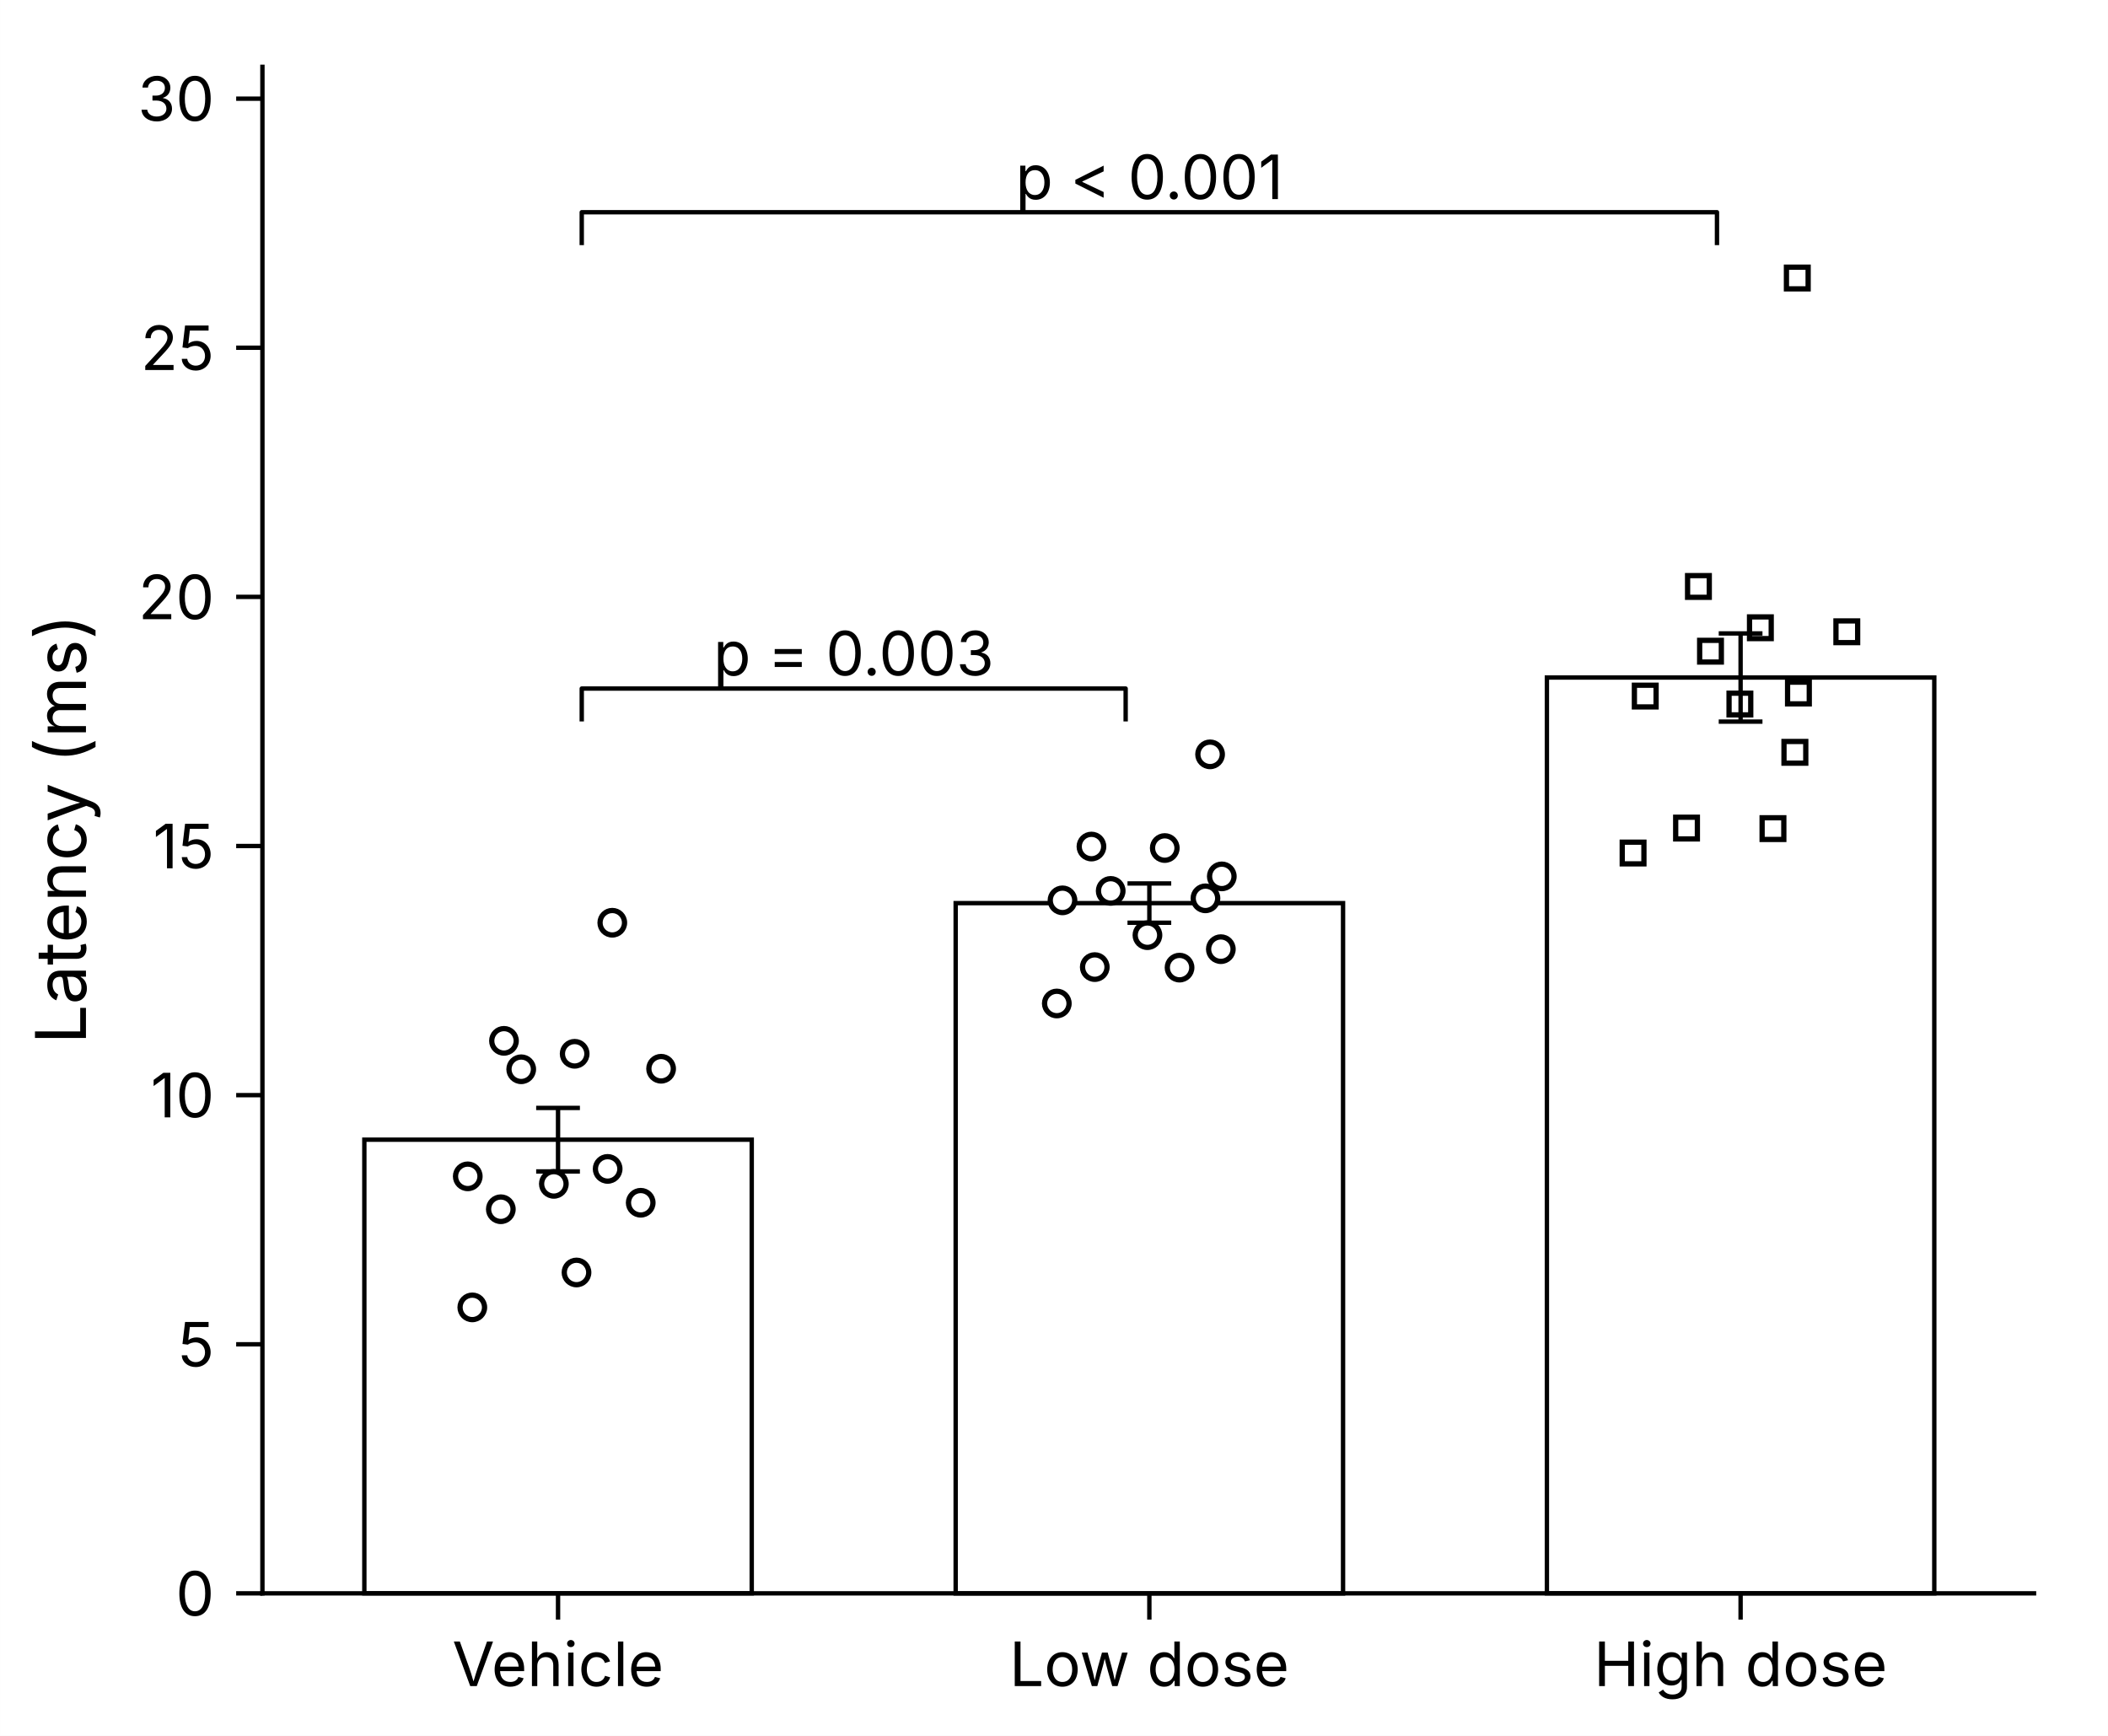
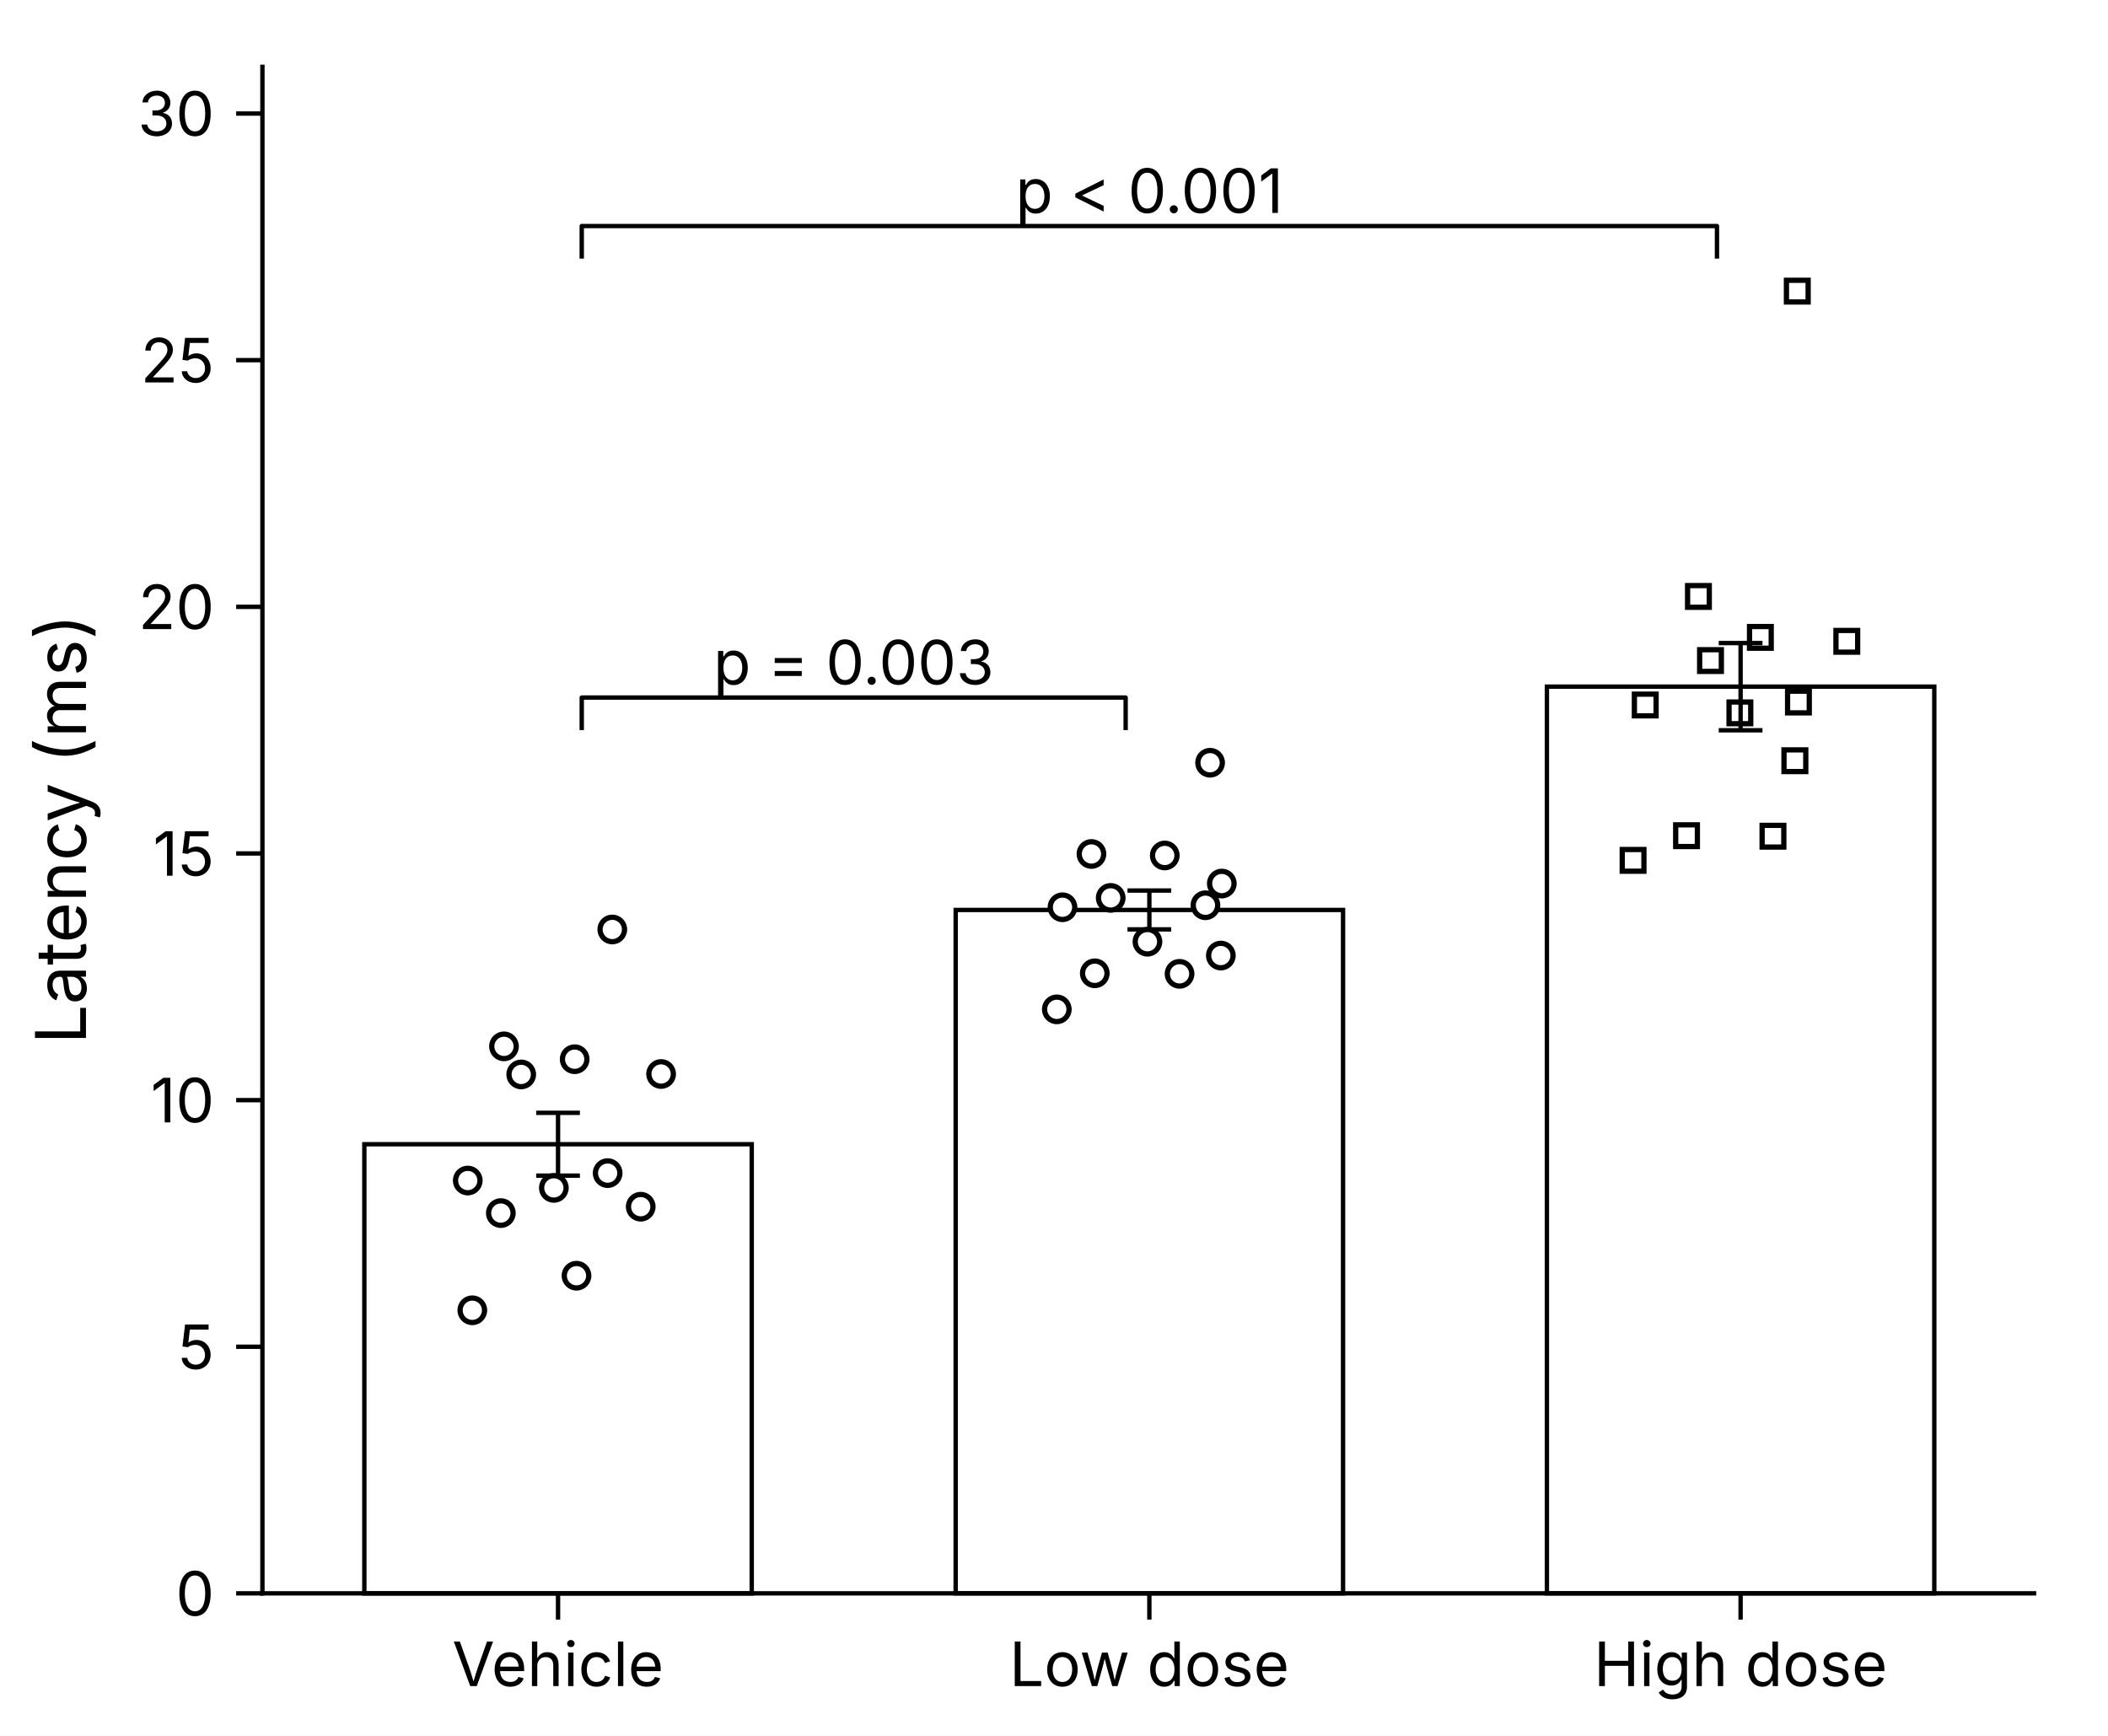
<svg xmlns="http://www.w3.org/2000/svg" version="1.1" width="85mm" height="70mm" viewBox="0 0 240.94 198.43" font-family="Inter">
  <rect id="background" width="240.94" height="198.43" fill="#ffffff" />
  <g>
    <g id="plot-area" data-target="/mapping">
      <g id="series-0" data-target="/style/datasets/0">
-         <rect x="41.64" y="130.28" width="44.28" height="51.86" fill="#ffffff" stroke="#000000" stroke-width="0.5" />
+         <rect x="41.64" y="130.8" width="44.28" height="51.35" fill="#ffffff" stroke="#000000" stroke-width="0.5" />
        <g fill="#ffffff" stroke="#000000" stroke-width="0.6">
-           <circle cx="65.68" cy="120.46" r="1.4" />
-           <circle cx="63.3" cy="135.33" r="1.4" />
-           <circle cx="69.98" cy="105.48" r="1.4" />
-           <circle cx="57.6" cy="118.98" r="1.4" />
-           <circle cx="73.23" cy="137.49" r="1.4" />
-           <circle cx="65.89" cy="145.46" r="1.4" />
-           <circle cx="57.24" cy="138.23" r="1.4" />
-           <circle cx="59.57" cy="122.23" r="1.4" />
-           <circle cx="53.98" cy="149.45" r="1.4" />
-           <circle cx="53.46" cy="134.47" r="1.4" />
-           <circle cx="75.56" cy="122.17" r="1.4" />
-           <circle cx="69.45" cy="133.62" r="1.4" />
+           <circle cx="65.68" cy="121.08" r="1.4" />
+           <circle cx="63.3" cy="135.79" r="1.4" />
+           <circle cx="69.98" cy="106.25" r="1.4" />
+           <circle cx="57.6" cy="119.61" r="1.4" />
+           <circle cx="73.23" cy="137.94" r="1.4" />
+           <circle cx="65.89" cy="145.83" r="1.4" />
+           <circle cx="57.24" cy="138.67" r="1.4" />
+           <circle cx="59.57" cy="122.82" r="1.4" />
+           <circle cx="53.98" cy="149.78" r="1.4" />
+           <circle cx="53.46" cy="134.95" r="1.4" />
+           <circle cx="75.56" cy="122.77" r="1.4" />
+           <circle cx="69.45" cy="134.1" r="1.4" />
        </g>
-         <line x1="63.78" y1="133.91" x2="63.78" y2="126.65" stroke="#000000" stroke-width="0.5" />
-         <line x1="61.28" y1="133.91" x2="66.28" y2="133.91" stroke="#000000" stroke-width="0.5" />
-         <line x1="61.28" y1="126.65" x2="66.28" y2="126.65" stroke="#000000" stroke-width="0.5" />
+         <line x1="63.78" y1="134.39" x2="63.78" y2="127.21" stroke="#000000" stroke-width="0.5" />
+         <line x1="61.28" y1="134.39" x2="66.28" y2="134.39" stroke="#000000" stroke-width="0.5" />
+         <line x1="61.28" y1="127.21" x2="66.28" y2="127.21" stroke="#000000" stroke-width="0.5" />
      </g>
      <g id="series-1" data-target="/style/datasets/1">
-         <rect x="109.23" y="103.24" width="44.28" height="78.91" fill="#ffffff" stroke="#000000" stroke-width="0.5" />
+         <rect x="109.23" y="104.02" width="44.28" height="78.12" fill="#ffffff" stroke="#000000" stroke-width="0.5" />
        <g fill="#ffffff" stroke="#000000" stroke-width="0.6">
-           <circle cx="134.82" cy="110.61" r="1.4" />
-           <circle cx="121.44" cy="102.92" r="1.4" />
-           <circle cx="131.15" cy="106.9" r="1.4" />
-           <circle cx="139.65" cy="100.18" r="1.4" />
-           <circle cx="137.78" cy="102.69" r="1.4" />
-           <circle cx="120.79" cy="114.71" r="1.4" />
-           <circle cx="139.54" cy="108.5" r="1.4" />
-           <circle cx="124.75" cy="96.77" r="1.4" />
-           <circle cx="133.13" cy="96.94" r="1.4" />
-           <circle cx="126.95" cy="101.84" r="1.4" />
-           <circle cx="125.13" cy="110.55" r="1.4" />
-           <circle cx="138.31" cy="86.23" r="1.4" />
+           <circle cx="134.82" cy="111.32" r="1.4" />
+           <circle cx="121.44" cy="103.71" r="1.4" />
+           <circle cx="131.15" cy="107.65" r="1.4" />
+           <circle cx="139.65" cy="101" r="1.4" />
+           <circle cx="137.78" cy="103.48" r="1.4" />
+           <circle cx="120.79" cy="115.38" r="1.4" />
+           <circle cx="139.54" cy="109.23" r="1.4" />
+           <circle cx="124.75" cy="97.62" r="1.4" />
+           <circle cx="133.13" cy="97.79" r="1.4" />
+           <circle cx="126.95" cy="102.64" r="1.4" />
+           <circle cx="125.13" cy="111.26" r="1.4" />
+           <circle cx="138.31" cy="87.19" r="1.4" />
        </g>
-         <line x1="131.37" y1="105.48" x2="131.37" y2="100.99" stroke="#000000" stroke-width="0.5" />
-         <line x1="128.87" y1="105.48" x2="133.87" y2="105.48" stroke="#000000" stroke-width="0.5" />
-         <line x1="128.87" y1="100.99" x2="133.87" y2="100.99" stroke="#000000" stroke-width="0.5" />
+         <line x1="131.37" y1="106.24" x2="131.37" y2="101.8" stroke="#000000" stroke-width="0.5" />
+         <line x1="128.87" y1="106.24" x2="133.87" y2="106.24" stroke="#000000" stroke-width="0.5" />
+         <line x1="128.87" y1="101.8" x2="133.87" y2="101.8" stroke="#000000" stroke-width="0.5" />
      </g>
      <g id="series-2" data-target="/style/datasets/2">
-         <rect x="176.81" y="77.45" width="44.28" height="104.69" fill="#ffffff" stroke="#000000" stroke-width="0.5" />
+         <rect x="176.81" y="78.49" width="44.28" height="103.65" fill="#ffffff" stroke="#000000" stroke-width="0.5" />
        <g fill="#ffffff" stroke="#000000" stroke-width="0.6">
-           <path d="M209.85 70.98 L212.33 70.98 L212.33 73.46 L209.85 73.46 Z" />
-           <path d="M204.32 77.98 L206.8 77.98 L206.8 80.46 L204.32 80.46 Z" />
-           <path d="M201.41 93.48 L203.89 93.48 L203.89 95.96 L201.41 95.96 Z" />
-           <path d="M199.97 70.52 L202.45 70.52 L202.45 73 L199.97 73 Z" />
-           <path d="M191.53 93.42 L194.01 93.42 L194.01 95.9 L191.53 95.9 Z" />
-           <path d="M186.81 78.33 L189.29 78.33 L189.29 80.81 L186.81 80.81 Z" />
-           <path d="M192.89 65.8 L195.37 65.8 L195.37 68.28 L192.89 68.28 Z" />
-           <path d="M194.27 73.2 L196.75 73.2 L196.75 75.68 L194.27 75.68 Z" />
-           <path d="M185.42 96.27 L187.9 96.27 L187.9 98.75 L185.42 98.75 Z" />
-           <path d="M203.91 84.76 L206.4 84.76 L206.4 87.24 L203.91 87.24 Z" />
-           <path d="M197.63 79.24 L200.11 79.24 L200.11 81.72 L197.63 81.72 Z" />
-           <path d="M204.19 30.54 L206.67 30.54 L206.67 33.02 L204.19 33.02 Z" />
+           <path d="M209.85 72.07 L212.33 72.07 L212.33 74.55 L209.85 74.55 Z" />
+           <path d="M204.32 79.01 L206.8 79.01 L206.8 81.49 L204.32 81.49 Z" />
+           <path d="M201.41 94.35 L203.89 94.35 L203.89 96.83 L201.41 96.83 Z" />
+           <path d="M199.97 71.62 L202.45 71.62 L202.45 74.1 L199.97 74.1 Z" />
+           <path d="M191.53 94.29 L194.01 94.29 L194.01 96.77 L191.53 96.77 Z" />
+           <path d="M186.81 79.35 L189.29 79.35 L189.29 81.83 L186.81 81.83 Z" />
+           <path d="M192.89 66.94 L195.37 66.94 L195.37 69.42 L192.89 69.42 Z" />
+           <path d="M194.27 74.27 L196.75 74.27 L196.75 76.75 L194.27 76.75 Z" />
+           <path d="M185.42 97.11 L187.9 97.11 L187.9 99.59 L185.42 99.59 Z" />
+           <path d="M203.91 85.72 L206.4 85.72 L206.4 88.2 L203.91 88.2 Z" />
+           <path d="M197.63 80.25 L200.11 80.25 L200.11 82.73 L197.63 82.73 Z" />
+           <path d="M204.19 32.04 L206.67 32.04 L206.67 34.52 L204.19 34.52 Z" />
        </g>
-         <line x1="198.95" y1="82.49" x2="198.95" y2="72.41" stroke="#000000" stroke-width="0.5" />
-         <line x1="196.45" y1="82.49" x2="201.45" y2="82.49" stroke="#000000" stroke-width="0.5" />
-         <line x1="196.45" y1="72.41" x2="201.45" y2="72.41" stroke="#000000" stroke-width="0.5" />
+         <line x1="198.95" y1="83.48" x2="198.95" y2="73.51" stroke="#000000" stroke-width="0.5" />
+         <line x1="196.45" y1="83.48" x2="201.45" y2="83.48" stroke="#000000" stroke-width="0.5" />
+         <line x1="196.45" y1="73.51" x2="201.45" y2="73.51" stroke="#000000" stroke-width="0.5" />
      </g>
      <g id="annotation-0" data-target="/annotations/0">
-         <polyline points="66.49,82.47 66.49,78.71 128.66,78.71 128.66,82.47" fill="none" stroke="#000000" stroke-width="0.5" stroke-linejoin="round" />
-         <text x="97.57" y="77.21" font-size="7" text-anchor="middle">p = 0.003</text>
+         <polyline points="66.49,83.46 66.49,79.74 128.66,79.74 128.66,83.46" fill="none" stroke="#000000" stroke-width="0.5" stroke-linejoin="round" />
+         <text x="97.57" y="78.24" font-size="7" text-anchor="middle">p = 0.003</text>
      </g>
      <g id="annotation-1" data-target="/annotations/1">
-         <polyline points="66.49,28.02 66.49,24.26 196.25,24.26 196.25,28.02" fill="none" stroke="#000000" stroke-width="0.5" stroke-linejoin="round" />
-         <text x="131.37" y="22.76" font-size="7" text-anchor="middle">p &lt; 0.001</text>
+         <polyline points="66.49,29.56 66.49,25.84 196.25,25.84 196.25,29.56" fill="none" stroke="#000000" stroke-width="0.5" stroke-linejoin="round" />
+         <text x="131.37" y="24.34" font-size="7" text-anchor="middle">p &lt; 0.001</text>
      </g>
    </g>
    <g id="axis-x" data-target="/axes/x">
      <line x1="29.74" y1="182.14" x2="232.74" y2="182.14" stroke="#000000" stroke-width="0.5" />
      <line x1="63.78" y1="182.14" x2="63.78" y2="185.14" stroke="#000000" stroke-width="0.5" />
      <line x1="131.37" y1="182.14" x2="131.37" y2="185.14" stroke="#000000" stroke-width="0.5" />
      <line x1="198.95" y1="182.14" x2="198.95" y2="185.14" stroke="#000000" stroke-width="0.5" />
      <g id="axis-x-labels" data-target="/axes/x/ticks">
        <text x="63.78" y="192.74" font-size="7" text-anchor="middle">Vehicle</text>
        <text x="131.37" y="192.74" font-size="7" text-anchor="middle">Low dose</text>
        <text x="198.95" y="192.74" font-size="7" text-anchor="middle">High dose</text>
      </g>
    </g>
    <g id="axis-y" data-target="/axes/y">
      <line x1="29.99" y1="7.39" x2="29.99" y2="182.39" stroke="#000000" stroke-width="0.5" />
      <line x1="26.99" y1="182.14" x2="29.99" y2="182.14" stroke="#000000" stroke-width="0.5" />
-       <line x1="26.99" y1="153.67" x2="29.99" y2="153.67" stroke="#000000" stroke-width="0.5" />
-       <line x1="26.99" y1="125.19" x2="29.99" y2="125.19" stroke="#000000" stroke-width="0.5" />
-       <line x1="26.99" y1="96.71" x2="29.99" y2="96.71" stroke="#000000" stroke-width="0.5" />
-       <line x1="26.99" y1="68.23" x2="29.99" y2="68.23" stroke="#000000" stroke-width="0.5" />
-       <line x1="26.99" y1="39.75" x2="29.99" y2="39.75" stroke="#000000" stroke-width="0.5" />
-       <line x1="26.99" y1="11.28" x2="29.99" y2="11.28" stroke="#000000" stroke-width="0.5" />
+       <line x1="26.99" y1="153.95" x2="29.99" y2="153.95" stroke="#000000" stroke-width="0.5" />
+       <line x1="26.99" y1="125.76" x2="29.99" y2="125.76" stroke="#000000" stroke-width="0.5" />
+       <line x1="26.99" y1="97.56" x2="29.99" y2="97.56" stroke="#000000" stroke-width="0.5" />
+       <line x1="26.99" y1="69.37" x2="29.99" y2="69.37" stroke="#000000" stroke-width="0.5" />
+       <line x1="26.99" y1="41.17" x2="29.99" y2="41.17" stroke="#000000" stroke-width="0.5" />
+       <line x1="26.99" y1="12.98" x2="29.99" y2="12.98" stroke="#000000" stroke-width="0.5" />
      <g id="axis-y-labels" data-target="/axes/y/ticks">
        <text x="24.49" y="184.69" font-size="7" text-anchor="end">0</text>
-         <text x="24.49" y="156.21" font-size="7" text-anchor="end">5</text>
-         <text x="24.49" y="127.73" font-size="7" text-anchor="end">10</text>
-         <text x="24.49" y="99.26" font-size="7" text-anchor="end">15</text>
-         <text x="24.49" y="70.78" font-size="7" text-anchor="end">20</text>
-         <text x="24.49" y="42.3" font-size="7" text-anchor="end">25</text>
-         <text x="24.49" y="13.82" font-size="7" text-anchor="end">30</text>
+         <text x="24.49" y="156.5" font-size="7" text-anchor="end">5</text>
+         <text x="24.49" y="128.3" font-size="7" text-anchor="end">10</text>
+         <text x="24.49" y="100.11" font-size="7" text-anchor="end">15</text>
+         <text x="24.49" y="71.91" font-size="7" text-anchor="end">20</text>
+         <text x="24.49" y="43.72" font-size="7" text-anchor="end">25</text>
+         <text x="24.49" y="15.52" font-size="7" text-anchor="end">30</text>
      </g>
    </g>
    <g id="axis-y-title" data-target="/axes/y/title">
      <text x="9.82" y="94.77" font-size="8" text-anchor="middle" transform="rotate(-90 9.82 94.77)">Latency (ms)</text>
    </g>
  </g>
</svg>
